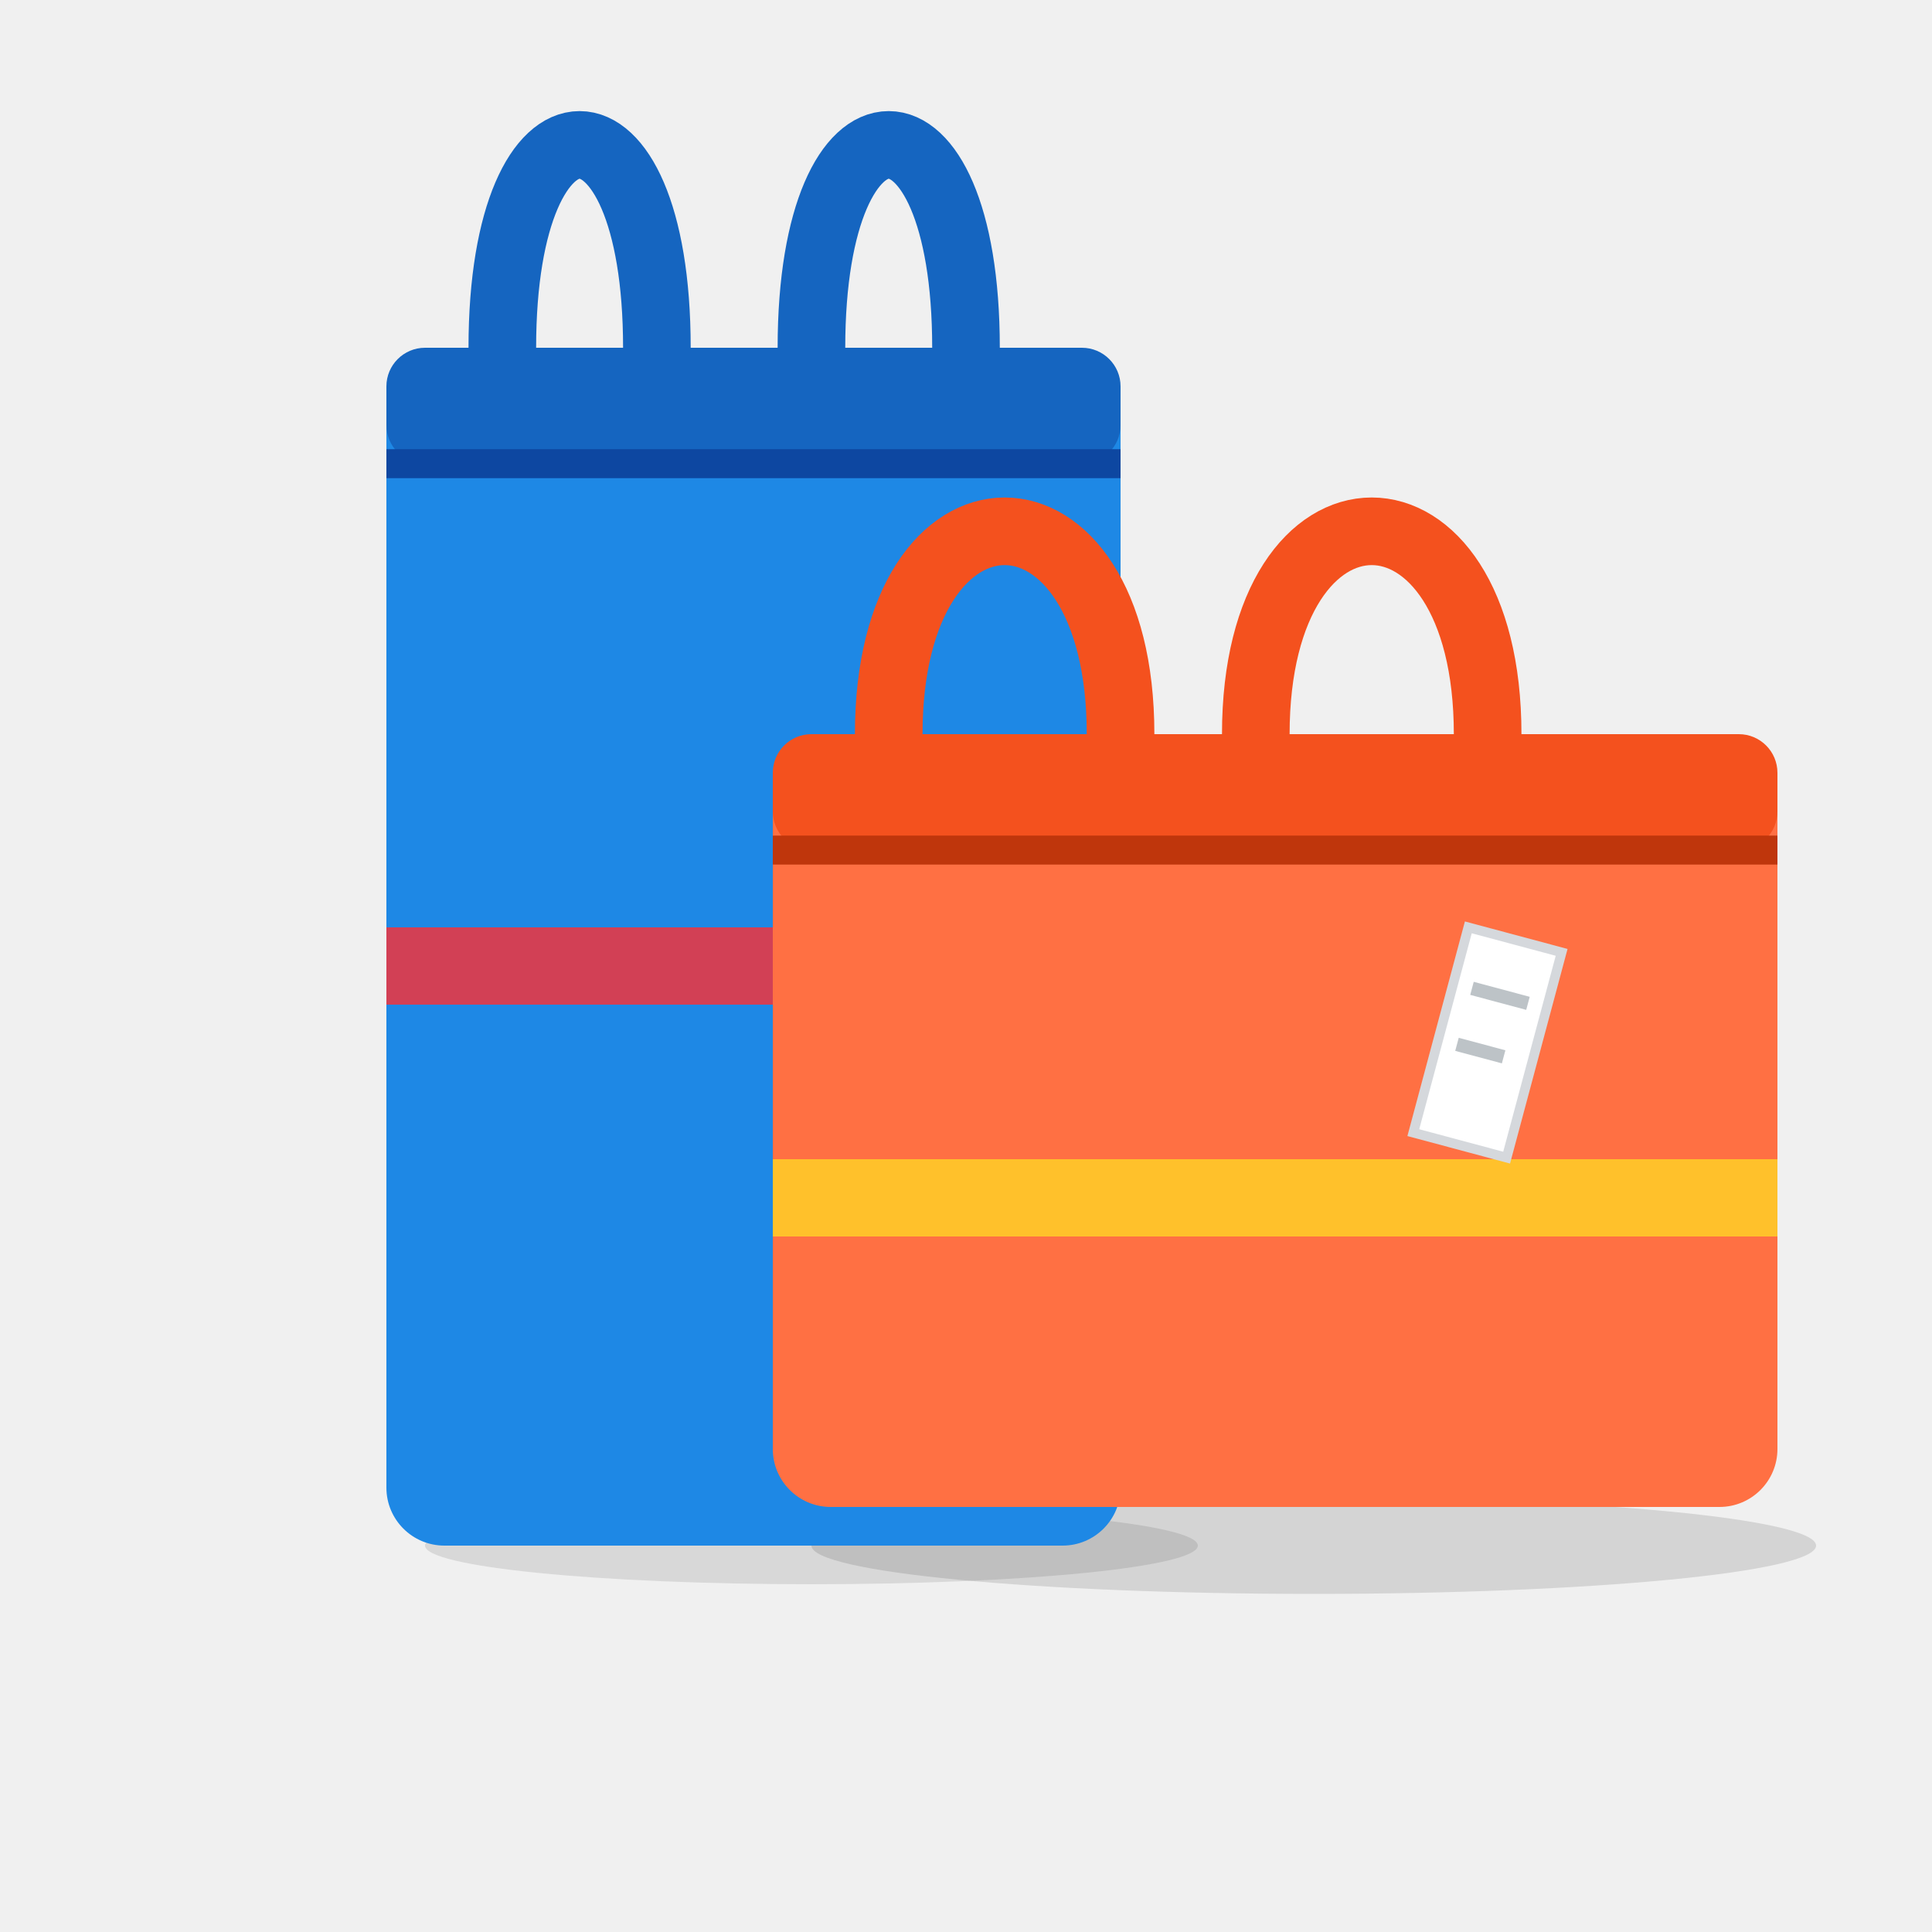
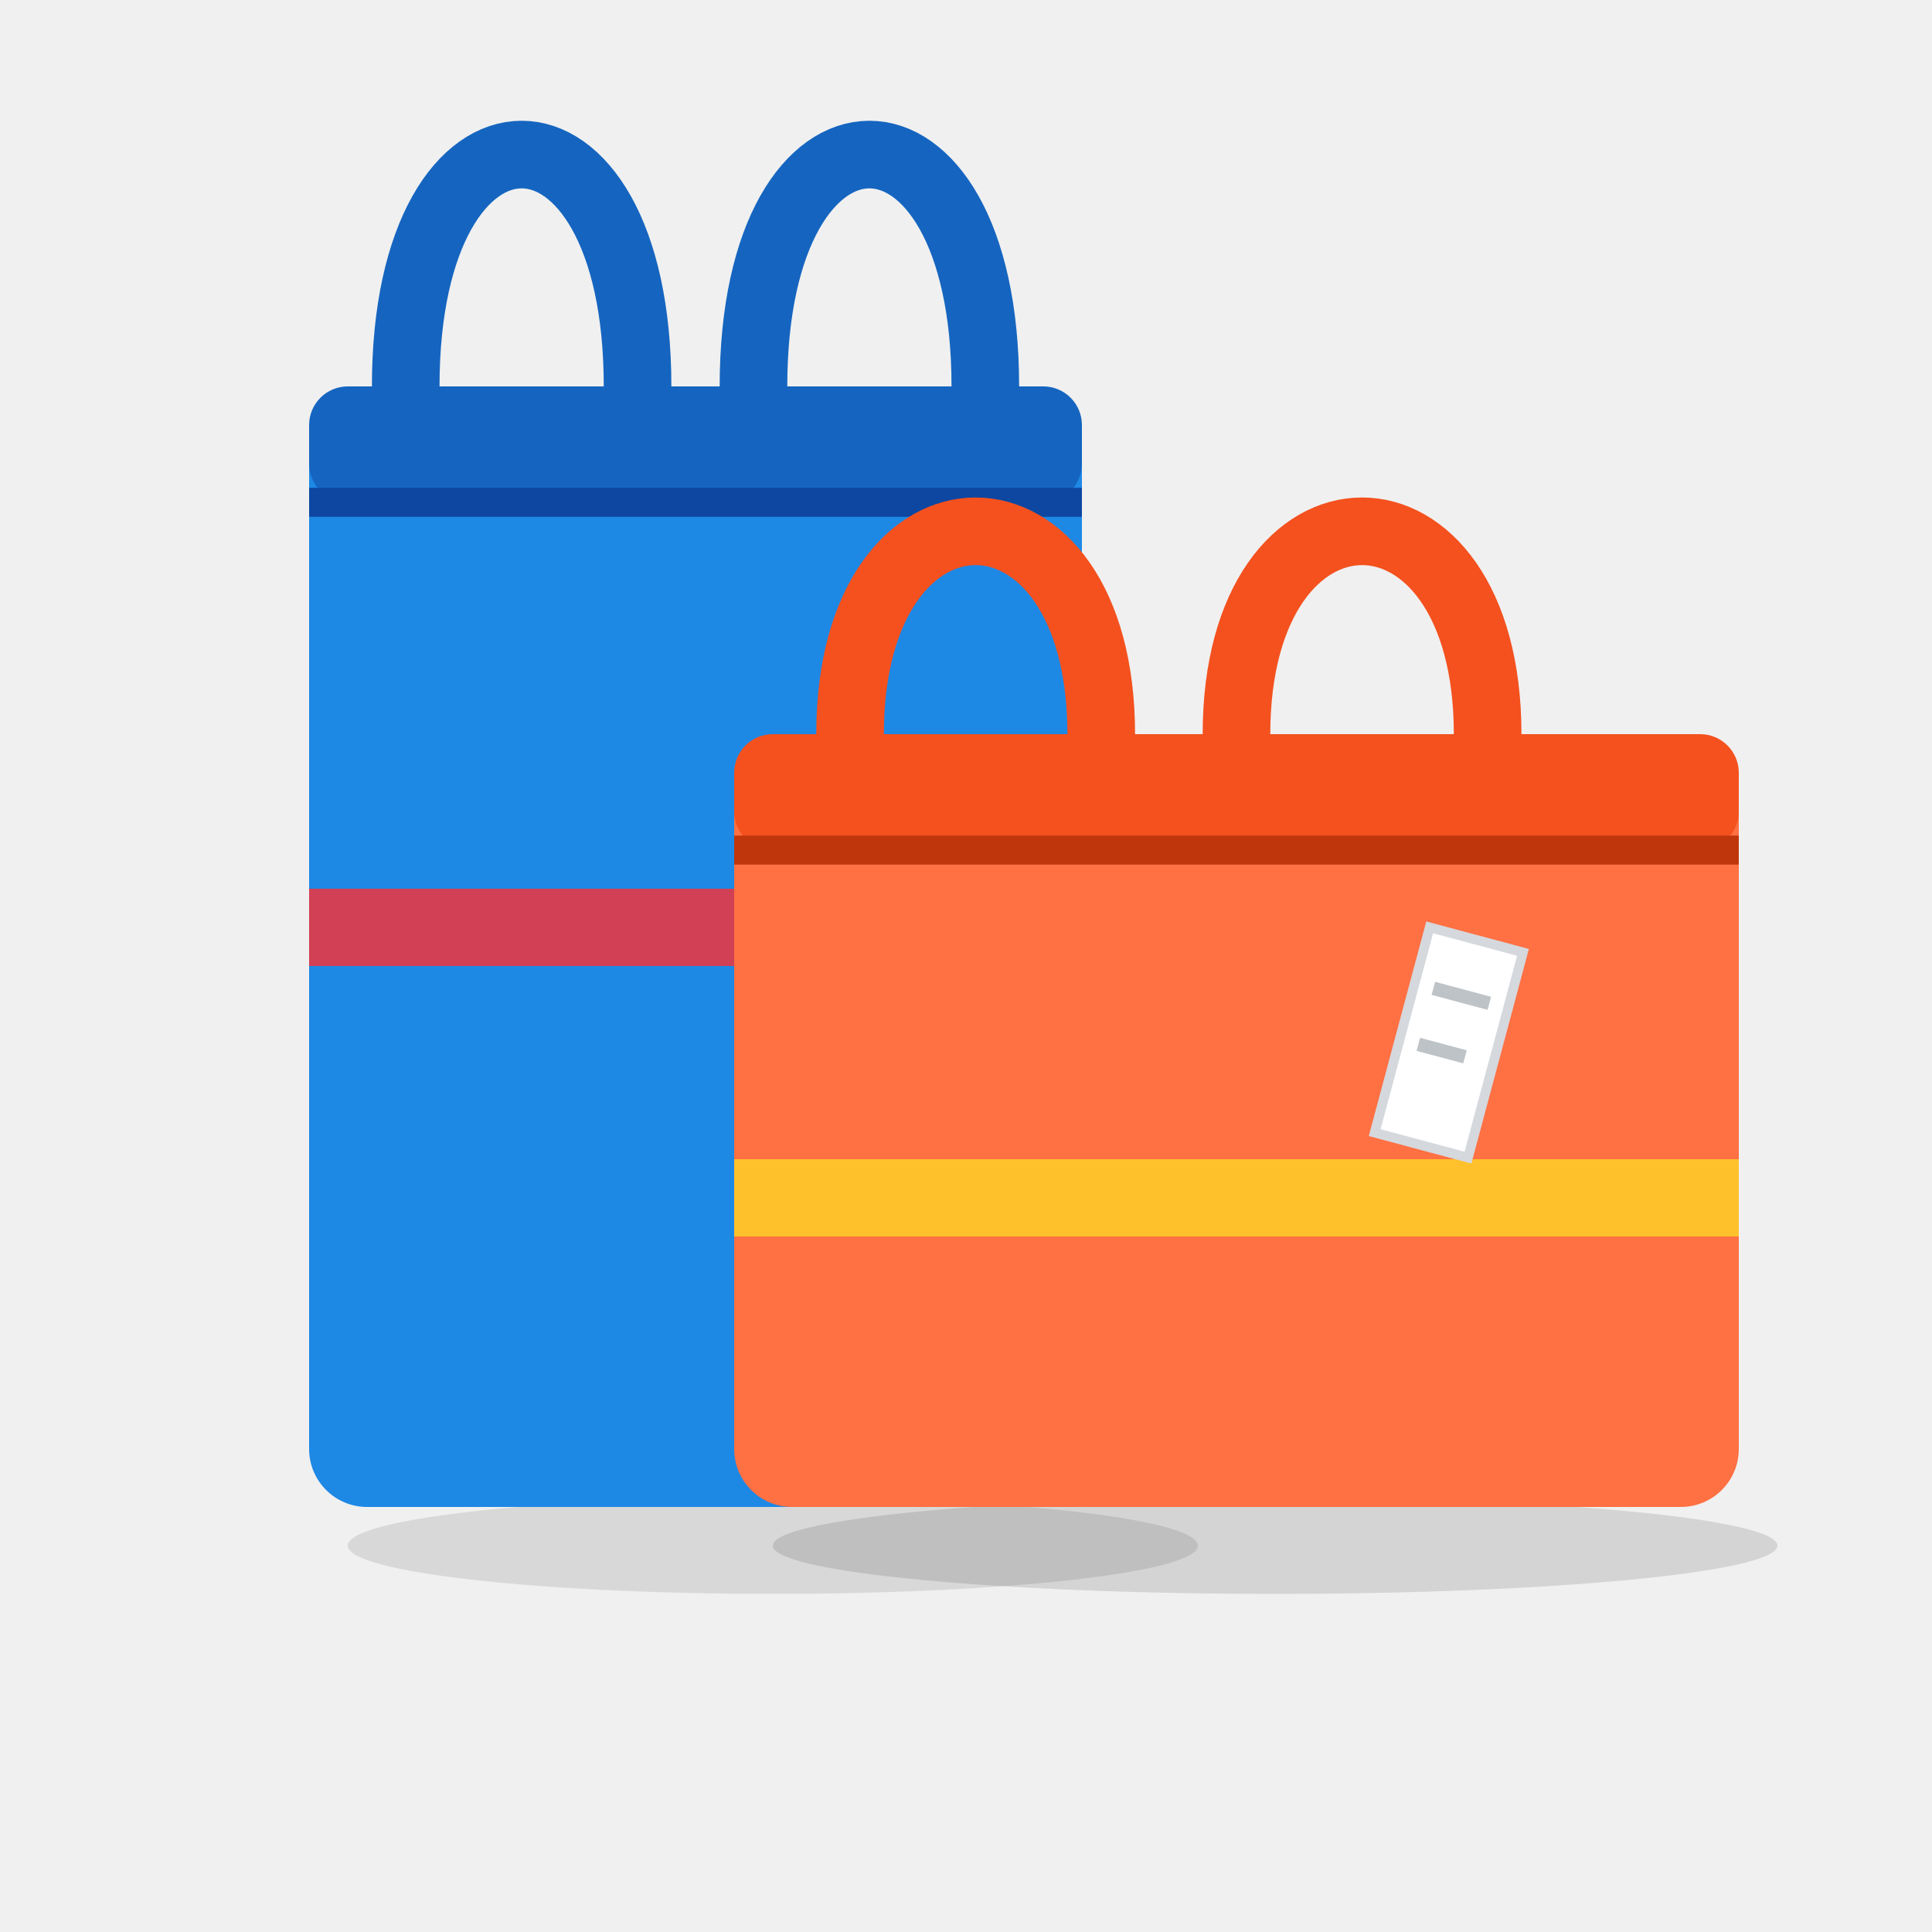
<svg xmlns="http://www.w3.org/2000/svg" viewBox="0 0 100 100" width="100" height="100">
-   <ellipse cx="42" cy="80" rx="20" ry="2" fill="rgba(0,0,0,0.1)" />
-   <ellipse cx="68" cy="80" rx="26" ry="2.5" fill="rgba(0,0,0,0.12)" />
+   <ellipse cx="40" cy="80" rx="22" ry="2.5" fill="rgba(0,0,0,0.1)" />
+   <ellipse cx="66" cy="80" rx="26" ry="2.5" fill="rgba(0,0,0,0.12)" />
  <g>
-     <rect x="20" y="18" width="38" height="62" rx="3" ry="3" fill="#1E88E5" />
-     <rect x="20" y="18" width="38" height="6" fill="#1565C0" rx="2" />
-     <line x1="20" y1="24" x2="58" y2="24" stroke="#0D47A1" stroke-width="1.5" />
-     <rect x="20" y="48" width="38" height="4" fill="#E63946" opacity="0.9" />
+     <rect x="16" y="20" width="40" height="58" rx="3" ry="3" fill="#1E88E5" />
+     <rect x="16" y="20" width="40" height="6" fill="#1565C0" rx="2" />
+     <line x1="16" y1="26" x2="56" y2="26" stroke="#0D47A1" stroke-width="1.5" />
+     <rect x="16" y="46" width="40" height="4" fill="#E63946" opacity="0.9" />
  </g>
-   <path d="M26 18 C26 4, 34 4, 34 18" fill="none" stroke="#1565C0" stroke-width="3.5" stroke-linecap="round" />
-   <path d="M42 18 C42 4, 50 4, 50 18" fill="none" stroke="#1565C0" stroke-width="3.5" stroke-linecap="round" />
+   <path d="M21 20 C21 4, 33 4, 33 20" fill="none" stroke="#1565C0" stroke-width="3.5" stroke-linecap="round" />
+   <path d="M39 20 C39 4, 51 4, 51 20" fill="none" stroke="#1565C0" stroke-width="3.5" stroke-linecap="round" />
  <g>
-     <rect x="40" y="38" width="52" height="40" rx="3" ry="3" fill="#FF7043" />
-     <rect x="40" y="38" width="52" height="6" fill="#F4511E" rx="2" />
-     <line x1="40" y1="44" x2="92" y2="44" stroke="#BF360C" stroke-width="1.5" />
-     <rect x="40" y="60" width="52" height="4" fill="#FFCA28" opacity="0.9" />
+     <rect x="38" y="38" width="52" height="40" rx="3" ry="3" fill="#FF7043" />
+     <rect x="38" y="38" width="52" height="6" fill="#F4511E" rx="2" />
+     <line x1="38" y1="44" x2="90" y2="44" stroke="#BF360C" stroke-width="1.5" />
+     <rect x="38" y="60" width="52" height="4" fill="#FFCA28" opacity="0.9" />
  </g>
-   <path d="M46 38 C46 24, 58 24, 58 38" fill="none" stroke="#F4511E" stroke-width="3.5" stroke-linecap="round" />
-   <path d="M65 38 C65 24, 77 24, 77 38" fill="none" stroke="#F4511E" stroke-width="3.5" stroke-linecap="round" />
-   <g transform="translate(76, 48) rotate(15)">
+   <path d="M44 38 C44 24, 57 24, 57 38" fill="none" stroke="#F4511E" stroke-width="3.5" stroke-linecap="round" />
+   <path d="M64 38 C64 24, 77 24, 77 38" fill="none" stroke="#F4511E" stroke-width="3.5" stroke-linecap="round" />
+   <g transform="translate(74, 48) rotate(15)">
    <rect x="0" y="0" width="5" height="11" fill="#FFFFFF" stroke="#D5D8DC" stroke-width="0.5" />
    <line x1="1" y1="3" x2="4" y2="3" stroke="#BDC3C7" stroke-width="0.7" />
    <line x1="1" y1="6" x2="3.5" y2="6" stroke="#BDC3C7" stroke-width="0.7" />
  </g>
</svg>
